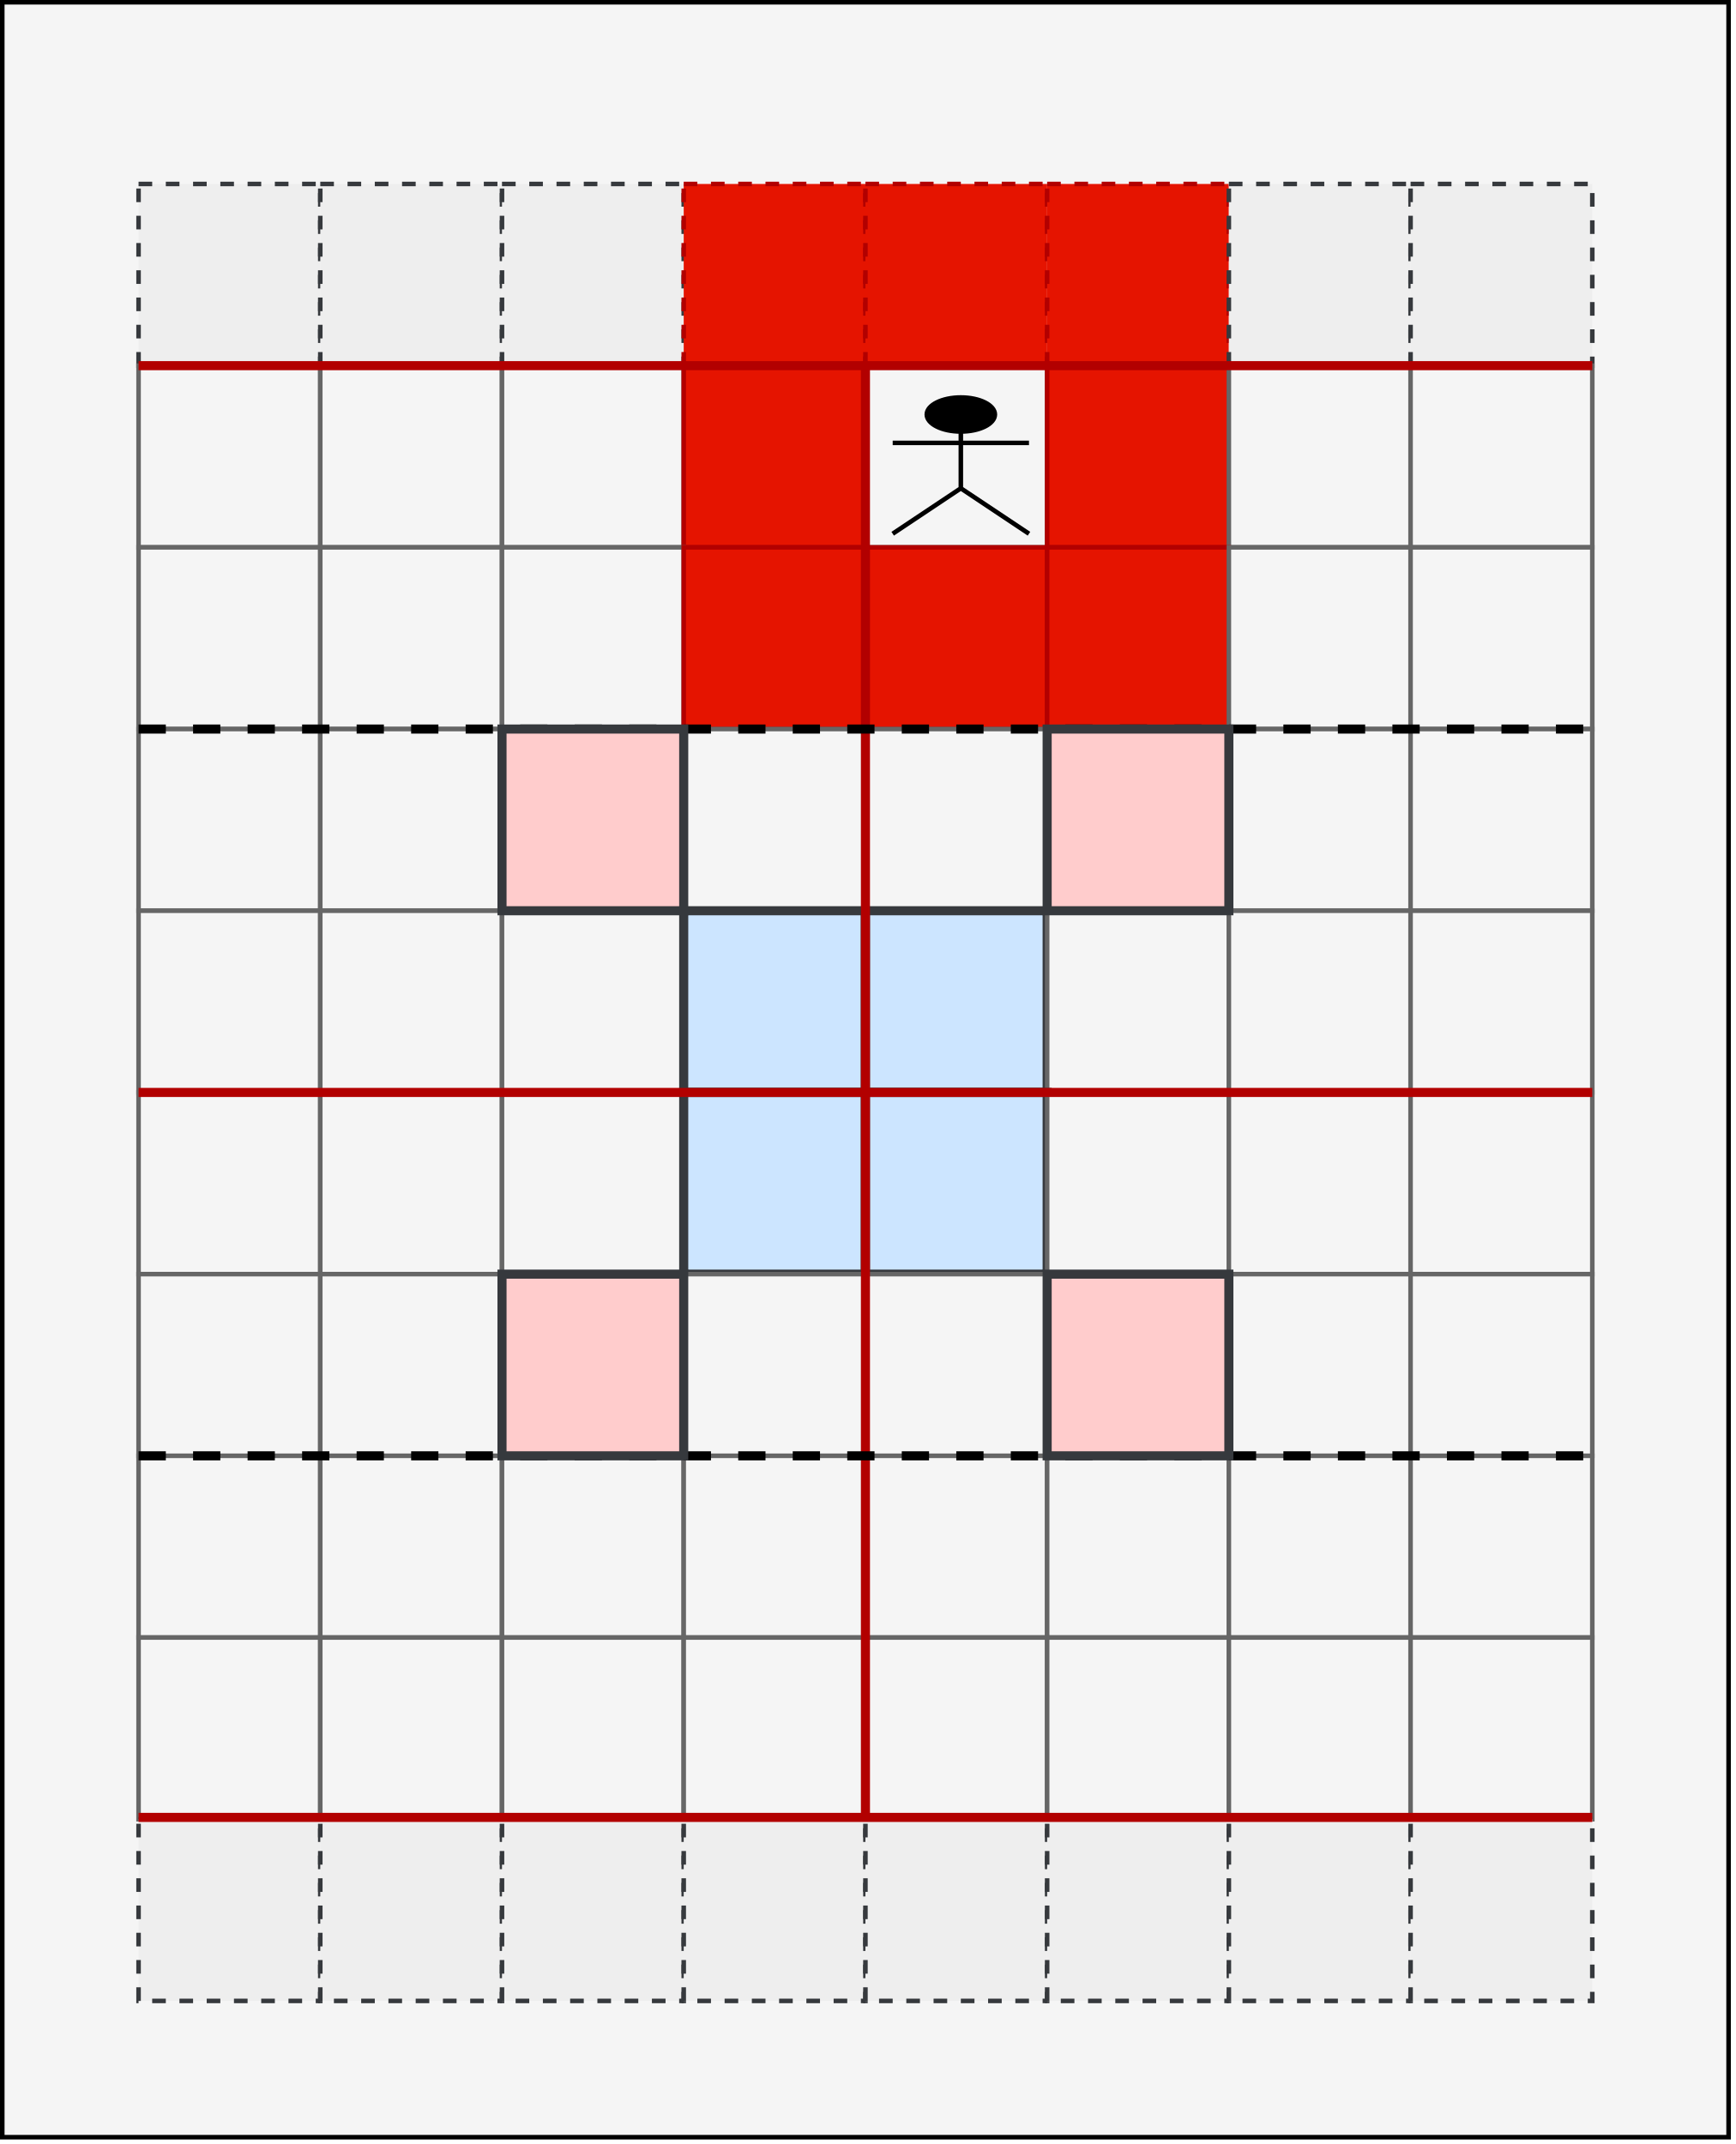
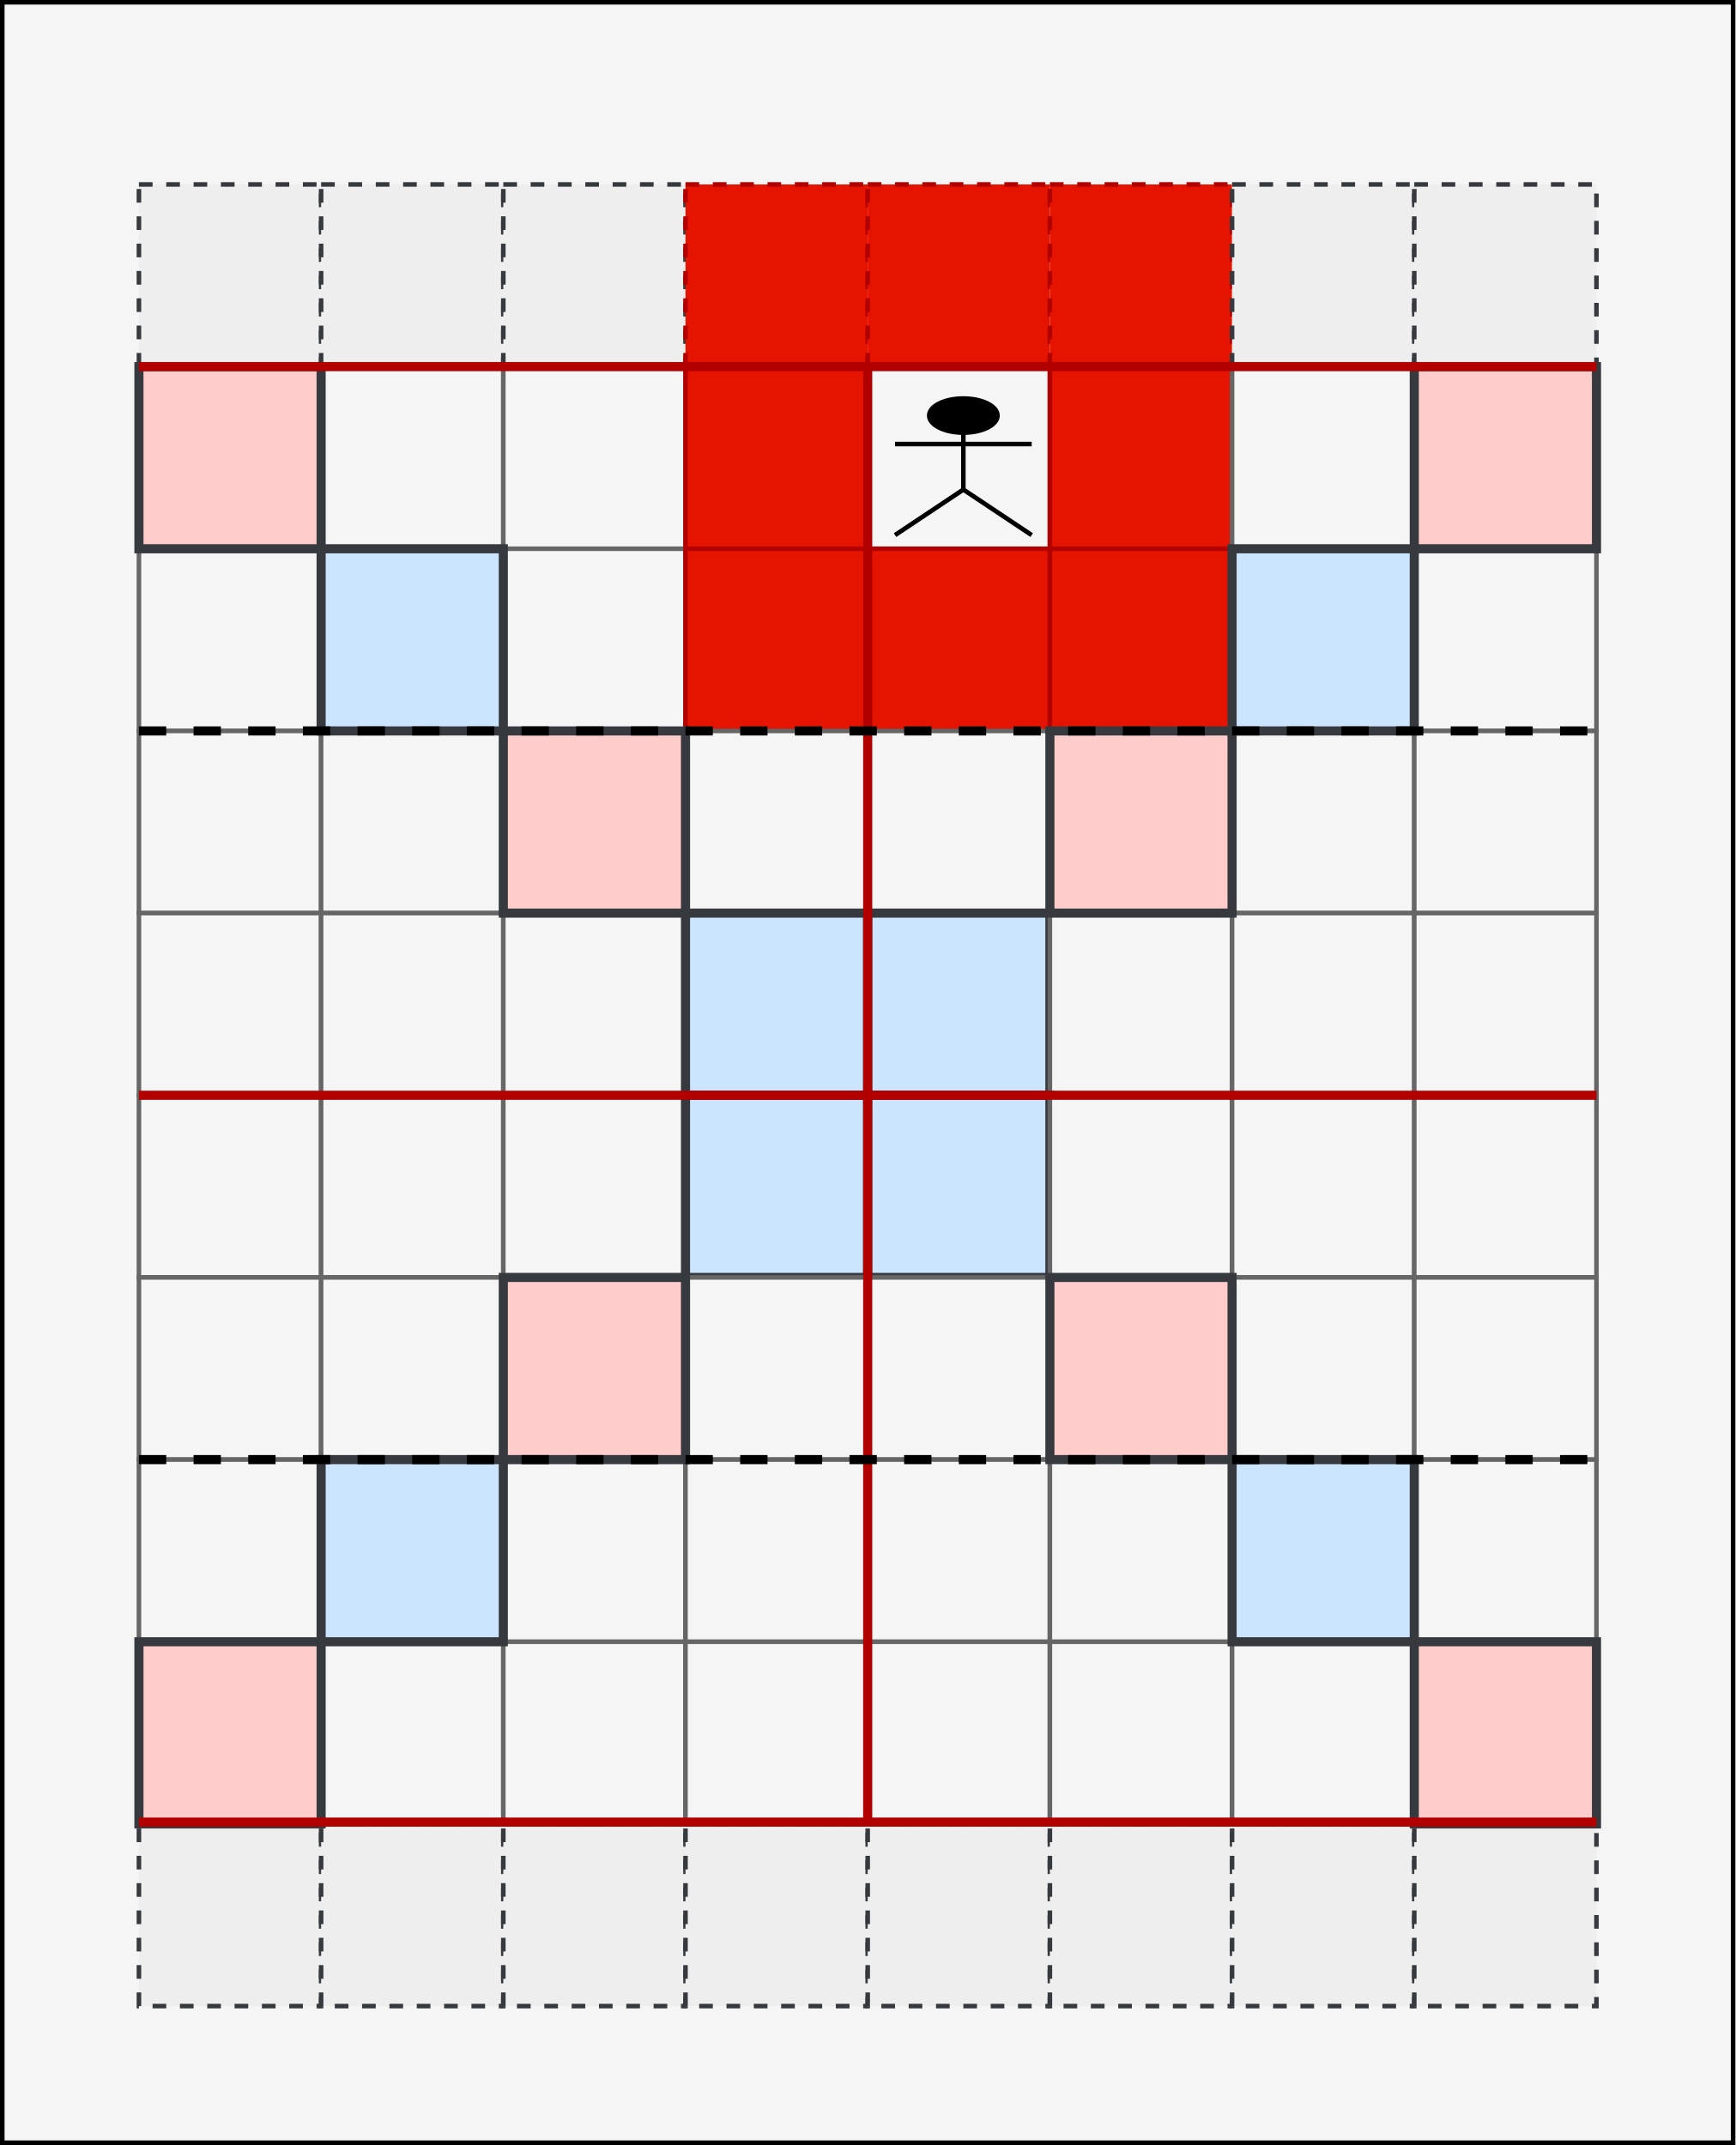
- <svg xmlns="http://www.w3.org/2000/svg" host="65bd71144e" version="1.1" width="382px" height="472px" viewBox="-0.5 -0.5 382 472" content="&lt;mxfile&gt;&lt;diagram id=&quot;16tg7jSl-RMFK25j4bbR&quot; name=&quot;Page-1&quot;&gt;7Z1Nk5s4EIZ/ja9bxoA/juNJdveQVKVqDpscCcg2tRi5sBzb++tXgIRBbbKeBLXYnpCqFDSggYce6X1BI0385/3ljyI67D7yhGWT2TS5TPx3k9lssZrL/8vAVQVmizqwLdKkDnm3wEv6D1PBqYqe0oQdOwcKzjORHrrBmOc5i0UnFhUFP3cP2/Cs+1MP0ZaBwEscZTD6V5qIXR1dhtNb/E+Wbnf6J3tTtWcf6YNV4LiLEn5uhfz3E/+54FzUa/vLM8tKdppLfd7vPXubCytYLh46QV/Ztyg7qbtTVyau+nYLfsoTVp4xnfjr8y4V7OUQxeXes3y+MrYT+0xueXJ1k2bZM894UZ3rb8LyXxnnuWjF60XGj6Lgf7PWnmm1yD1Rlm5zGStqkmt1oawQ7NJ7u14DUSYf43smiqs8RJ+guavE81Zq+3x7jP5SxXatRxgsVDBSqbNtyr7RlSsKcB9szy5sVi33oPpzf+XLQtdJdNxVpXsDEQ27ROXzA0SDe0AH4Tmjx3PlkqdPjmfDzwnPwDLP0AuqqhLwXM9UJdrhadTBm2oZiPPCJefwzXD2PZec52+Hs9N2bUmuHvadtmsrcjwDl+2aroPGYxrm1WJJ0i4w0Vq2CI7RmrUAKlrLbsEtWiB0UdHaNg5aGPS1+P2CYQi0prZFRWvZQ7jNWiBnUdFi2QYnWQsULCpay07BcdY6bcYWlNECXYuK1rLvGpeubepeFLSWLdi4dC0qWv1NgyZaU9fiorX9wWZUuhYXrWU35lh8eS7RknZjpq7FRUvbjTltxiy7sXHpWly0pN0Y0LUhJlrSbgzoWlS0pN0YEF+oaEm7MSC+MNHqep4oWpcVgk/62xhQCKhoLbuxkSmEO90+7aG17MZGphBQ0ZJ2Y+DNFypay24sjll4/11B02Wm3qM72M8syS5UqJZ9mCuoQHChQiXtwMDbLlS0pB0Y0LKoaEk7MKBlMdHqQmiiNbVsgNnxMyDtwEwti4uWtAMztSwuWssObCxaFheqZe81Fi2LC5X0NzBTy+KiJf0NzNSyuGhJOzBTy+KiJe3AgJbF7OwZkHZgQMtiotWPlSZaILtQ0ZJ2YEB8oaIl7cCAQkBFS/obGFAIqGhJfwMzFUKI2W0uJO3GTIWAi5a0GzPfduGiJe3GTPGFi5a0GzPFFy5a0m7MfPOFinZO2o2ZuhYXLWk3ZupaXLSk3RjQtZidPeek3RjQtahoSbsxoGtR0ZJ2Y0DXoqIl7caArkVFS9qNAV2Lipa2G3PajJF2Y0DXYqLV9TyhsSiBmMXs7bmwPUSH+zHAcXla9l0jGAMclyfBMdVNrYrK0/aY6g7GRjYFKipP24MgOuDptD2yPUa6+7G7cXlaNlAjGLsbl+cDronlyVM5TZLcynnOuvzkTRbXz+2NLwp8tfHu0tm66q1LKj631r+01m+nlBv6jNfPDdDXH5wlYDon41HJu+enItZHadAiKrZMH1f3coUPtfXQwjsPTccKlkUi/da9kHtPUv2ETzyVl9g7c1E4M5KhvgF11i0fYEF9vdd0QfVNg4KqxGpu+8Fce8BGvrlcc5ZBZqu4XP0WrlrLj+VTYIrB7xc7YHbpebp+ZdcIs2tmVis/mk+goCEz6IF3B49l0LSdQd5/ZBBuy9ZpxOo3/a6SpHe091cnydJoxExpNGSSPPBCZBTVDEySO8L1/1ODNL0NfrpFMgsaMjkeeLvzKzmGT47G4v9scoCChkwO250BNrFcvmtd7fyJrMs/21ra7gbgCCoY7Qnzo9TSdgeAkWQqLlTbn/5Hkqm4v/4PvL467qJDuXraZ0+xKKGsyxtO4yj7EH1l2Sd+TEXKy7mlv3Ih+L51wJOadFpwAz4/iSzNJWU9pfgdJd9MXd0/qfUQSa0n12lU9ALw9+/w91/PX27e5iKvm8DbhO7++38B&lt;/diagram&gt;&lt;/mxfile&gt;">
+ <svg xmlns="http://www.w3.org/2000/svg" host="65bd71144e" version="1.1" width="381px" height="471px" viewBox="-0.5 -0.5 381 471" content="&lt;mxfile&gt;&lt;diagram id=&quot;16tg7jSl-RMFK25j4bbR&quot; name=&quot;Page-1&quot;&gt;7Z1Rk6I4EMc/ja9XAqLyOM7u7T7cVW3VPNzuIwtRqUNiYRz1Pv2BJAhp3GVW0qF6lqmaggYi+dEm/25imHjPu/OnPNxv/+YxSyfuND5PvA8T1w18v/hfGi6VYblwK8MmT+LK5NwML8l/TBqn0npMYnZoHSg4T0WybxsjnmUsEi1bmOf81D5szdP2p+7DDQOGlyhMofWfJBZbWQt/erN/Zslmqz7Zmco9u1AdLA2HbRjzU8PkfZx4zznnolrbnZ9ZWrJTXKrz/ryzt76wnGWi1wnqyl7D9ChrJ69MXFR1c37MYlaeMZ14q9M2EexlH0bl3lNxfwvbVuzSYsspVtdJmj7zlOfXc721X/6Vdp6Jhr1aCvtB5Pxf1tgzvS7FnjBNNllhyyuSK1g3Wd1Xlgt2bphkXT8xvmMivxSHqL2Ku3Q8J5Dbp9tt9JbStm3cwtlCGkPpOpu67BvdYkUCvgfbMQubXZcuqN7cC7yi0FUcHrbX0p2BiPptosX9A0RnXUAH4enS4xnY5OmR41nzs8JzZpin78yuTSXguXJlI9riqbXB6+syEOeFTc7+u+HsOTY5z98PZ6v92pJcO+xZ7dcCcjxnNvs1x7COfXvQML8uhiTYAhOtYUlrFy1QY6hoTatb1Xvd65bu92pDoNUFGCpaw0LXrtcCzYWKFkvbWvFaILNQ0RqWs5a91mo3ZljBWlYImtfWDQQGWpXCpIlWVwi4aE3nZ0elEHDRGta1lrsxxyZa0rpWVwi4aA2LL7ttrZ5DwEVLWnwBheBjol2QRhvYREta1wKFgIrWcJJ2XDkEVLSqnSeK1maD4JFOhQOFgIrWcMgwMoXQMRTJHFrDIcPIFAIqWtKpcJCeQUVrOBqLIuZ3B7T1Y9xqjxr06RqSXahQDcdhtqACwYUKlXQEBlIyqGhJR2BAy6KiJR2BAS2LiVYVQhOtrmVnmIORZqQjMF3L4qIlHYHpWhYXreEIbCxaFheq4dhrLFoWFyrpZ2C6lsVFS/oZmK5lcdGSjsB0LYuLlnQEBrQs5rC5GekIDGhZTLTqttJEC2QXKlrSERgQX6hoSUdgQCGgoiX9DAwoBFS0pJ+B6QrBxxw255MOGfSUDC5a0iGDrhBw0ZIOGXSFgIuWdMigp2dQ0c5J61pdIeCiJS2+9EDXxxw2NyctvoBCQEVLOhUOFAIqWtK6FigEVLSkdS1QCKhoaetam92YaowIzdkDEgeYI5AWpn/bbH+uRFyeLjmeQFuh8iQ496QuqFB5mp570sIccrqKQuVpeh4eCzyt9kem55K0P8chLk/DKn8Ecxzi8uwh7VkWP5XTyRdbGc9Ym19R7/zytbnxTYK/bnw4t7YuauuciK+N9W+N9dsp5YY64+1zqL5hjOKBH/NI1rYexC7CfMPUcWqgFYtbc+bDm9q4aX7HTVO2nKWhSF5Z6zK67qT8hC88Ka757gzvvqs5Q1UjedbNH2BB90ZUqIIqCqCgq2PV1e7na8se2ryfr02bvub8xNeMek7LSVR2ZyROcndCv7c6yWypOYne9AzpJKbzuuuoWH7YwJsZ3GxzwN3SdEbXElTwO13M1M3SdC53JJ6KC9V0Fncknor79e8h8g7bcF+uHnfpUyRKKKuydkkUpn+F31n6hR8SkfDyTTXfuRB81zjgSb7CRnANPj+KNMkKyuoFRR39cf0inPuvyBnCqdUsqHVfuAD8vQ7+3iD8DQ9eeOAHO4BgB+fekSDqzGrqs6lDRR2wEBhOn9uCCnLoqFDd9wEV9+tvemjNrwuFx6DanCo8GG/w9RBU8BoRVKjjDb4GhYr63DwYb/A16NcfdzBCD51KPxk8kuwd8IRl8IcfNJZ2gb1zefrT2h8XO2Rmr0ePPQrvgr7S75HPSB2nzt886iqgoCGdo4dG/u0cBloVZyDnAAUN6Rw9Qv1ROMd77Jd+/anSvVd5PexBxebt3eLV4bcXtHsf/wc=&lt;/diagram&gt;&lt;/mxfile&gt;">
  <defs />
  <g>
    <rect x="0" y="0" width="380" height="470" fill="#f5f5f5" stroke="#000000" pointer-events="all" />
    <rect x="30" y="40" width="40" height="40" fill="#eeeeee" stroke="#36393d" stroke-dasharray="3 3" pointer-events="all" />
    <rect x="70" y="40" width="40" height="40" fill="#eeeeee" stroke="#36393d" stroke-dasharray="3 3" pointer-events="all" />
    <rect x="110" y="40" width="40" height="40" fill="#eeeeee" stroke="#36393d" stroke-dasharray="3 3" pointer-events="all" />
    <rect x="150" y="40" width="40" height="40" fill="#e51400" stroke="#b20000" stroke-dasharray="3 3" pointer-events="all" />
    <rect x="190" y="40" width="40" height="40" fill="#e51400" stroke="#b20000" stroke-dasharray="3 3" pointer-events="all" />
    <rect x="230" y="40" width="40" height="40" fill="#e51400" stroke="#b20000" stroke-dasharray="3 3" pointer-events="all" />
    <rect x="270" y="40" width="40" height="40" fill="#eeeeee" stroke="#36393d" stroke-dasharray="3 3" pointer-events="all" />
    <rect x="310" y="40" width="40" height="40" fill="#eeeeee" stroke="#36393d" stroke-dasharray="3 3" pointer-events="all" />
-     <rect x="30" y="80" width="40" height="40" fill="#f5f5f5" stroke="#666666" pointer-events="all" />
    <rect x="70" y="80" width="40" height="40" fill="#f5f5f5" stroke="#666666" pointer-events="all" />
    <rect x="110" y="80" width="40" height="40" fill="#f5f5f5" stroke="#666666" pointer-events="all" />
    <rect x="150" y="80" width="40" height="40" fill="#e51400" stroke="#b20000" pointer-events="all" />
    <rect x="190" y="80" width="40" height="40" fill="#f5f5f5" stroke="#666666" pointer-events="all" />
    <rect x="230" y="80" width="40" height="40" fill="#e51400" stroke="#b20000" pointer-events="all" />
    <rect x="270" y="80" width="40" height="40" fill="#f5f5f5" stroke="#666666" pointer-events="all" />
-     <rect x="310" y="80" width="40" height="40" fill="#f5f5f5" stroke="#666666" pointer-events="all" />
    <rect x="30" y="120" width="40" height="40" fill="#f5f5f5" stroke="#666666" pointer-events="all" />
-     <rect x="70" y="120" width="40" height="40" fill="#f5f5f5" stroke="#666666" pointer-events="all" />
    <rect x="110" y="120" width="40" height="40" fill="#f5f5f5" stroke="#666666" pointer-events="all" />
    <rect x="150" y="120" width="40" height="40" fill="#e51400" stroke="#b20000" pointer-events="all" />
    <rect x="190" y="120" width="40" height="40" fill="#e51400" stroke="#b20000" pointer-events="all" />
    <rect x="230" y="120" width="40" height="40" fill="#e51400" stroke="#b20000" pointer-events="all" />
-     <rect x="270" y="120" width="40" height="40" fill="#f5f5f5" stroke="#666666" pointer-events="all" />
    <rect x="310" y="120" width="40" height="40" fill="#f5f5f5" stroke="#666666" pointer-events="all" />
    <rect x="30" y="160" width="40" height="40" fill="#f5f5f5" stroke="#666666" pointer-events="all" />
    <rect x="70" y="160" width="40" height="40" fill="#f5f5f5" stroke="#666666" pointer-events="all" />
    <rect x="150" y="160" width="40" height="40" fill="#f5f5f5" stroke="#666666" pointer-events="all" />
    <rect x="190" y="160" width="40" height="40" fill="#f5f5f5" stroke="#666666" pointer-events="all" />
    <rect x="270" y="160" width="40" height="40" fill="#f5f5f5" stroke="#666666" pointer-events="all" />
    <rect x="310" y="160" width="40" height="40" fill="#f5f5f5" stroke="#666666" pointer-events="all" />
    <rect x="30" y="200" width="40" height="40" fill="#f5f5f5" stroke="#666666" pointer-events="all" />
    <rect x="70" y="200" width="40" height="40" fill="#f5f5f5" stroke="#666666" pointer-events="all" />
    <rect x="110" y="200" width="40" height="40" fill="#f5f5f5" stroke="#666666" pointer-events="all" />
    <rect x="150" y="200" width="40" height="40" fill="#cce5ff" stroke="#36393d" stroke-width="2" pointer-events="all" />
    <rect x="190" y="200" width="40" height="40" fill="#cce5ff" stroke="#36393d" stroke-width="2" pointer-events="all" />
    <rect x="230" y="200" width="40" height="40" fill="#f5f5f5" stroke="#666666" pointer-events="all" />
    <rect x="270" y="200" width="40" height="40" fill="#f5f5f5" stroke="#666666" pointer-events="all" />
    <rect x="310" y="200" width="40" height="40" fill="#f5f5f5" stroke="#666666" pointer-events="all" />
    <rect x="30" y="240" width="40" height="40" fill="#f5f5f5" stroke="#666666" pointer-events="all" />
    <rect x="70" y="240" width="40" height="40" fill="#f5f5f5" stroke="#666666" pointer-events="all" />
    <rect x="110" y="240" width="40" height="40" fill="#f5f5f5" stroke="#666666" pointer-events="all" />
    <rect x="150" y="240" width="40" height="40" fill="#cce5ff" stroke="#36393d" stroke-width="2" pointer-events="all" />
    <rect x="190" y="240" width="40" height="40" fill="#cce5ff" stroke="#36393d" stroke-width="2" pointer-events="all" />
    <rect x="230" y="240" width="40" height="40" fill="#f5f5f5" stroke="#666666" pointer-events="all" />
    <rect x="270" y="240" width="40" height="40" fill="#f5f5f5" stroke="#666666" pointer-events="all" />
    <rect x="310" y="240" width="40" height="40" fill="#f5f5f5" stroke="#666666" pointer-events="all" />
    <rect x="30" y="280" width="40" height="40" fill="#f5f5f5" stroke="#666666" pointer-events="all" />
    <rect x="70" y="280" width="40" height="40" fill="#f5f5f5" stroke="#666666" pointer-events="all" />
    <rect x="150" y="280" width="40" height="40" fill="#f5f5f5" stroke="#666666" pointer-events="all" />
    <rect x="190" y="280" width="40" height="40" fill="#f5f5f5" stroke="#666666" pointer-events="all" />
    <rect x="270" y="280" width="40" height="40" fill="#f5f5f5" stroke="#666666" pointer-events="all" />
    <rect x="310" y="280" width="40" height="40" fill="#f5f5f5" stroke="#666666" pointer-events="all" />
    <rect x="30" y="320" width="40" height="40" fill="#f5f5f5" stroke="#666666" pointer-events="all" />
-     <rect x="70" y="320" width="40" height="40" fill="#f5f5f5" stroke="#666666" pointer-events="all" />
    <rect x="110" y="320" width="40" height="40" fill="#f5f5f5" stroke="#666666" pointer-events="all" />
    <rect x="150" y="320" width="40" height="40" fill="#f5f5f5" stroke="#666666" pointer-events="all" />
    <rect x="190" y="320" width="40" height="40" fill="#f5f5f5" stroke="#666666" pointer-events="all" />
    <rect x="230" y="320" width="40" height="40" fill="#f5f5f5" stroke="#666666" pointer-events="all" />
-     <rect x="270" y="320" width="40" height="40" fill="#f5f5f5" stroke="#666666" pointer-events="all" />
    <rect x="310" y="320" width="40" height="40" fill="#f5f5f5" stroke="#666666" pointer-events="all" />
-     <rect x="30" y="360" width="40" height="40" fill="#f5f5f5" stroke="#666666" pointer-events="all" />
    <rect x="70" y="360" width="40" height="40" fill="#f5f5f5" stroke="#666666" pointer-events="all" />
    <rect x="110" y="360" width="40" height="40" fill="#f5f5f5" stroke="#666666" pointer-events="all" />
    <rect x="150" y="360" width="40" height="40" fill="#f5f5f5" stroke="#666666" pointer-events="all" />
    <rect x="190" y="360" width="40" height="40" fill="#f5f5f5" stroke="#666666" pointer-events="all" />
    <rect x="230" y="360" width="40" height="40" fill="#f5f5f5" stroke="#666666" pointer-events="all" />
    <rect x="270" y="360" width="40" height="40" fill="#f5f5f5" stroke="#666666" pointer-events="all" />
-     <rect x="310" y="360" width="40" height="40" fill="#f5f5f5" stroke="#666666" pointer-events="all" />
    <rect x="30" y="400" width="40" height="40" fill="#eeeeee" stroke="#36393d" stroke-dasharray="3 3" pointer-events="all" />
    <rect x="70" y="400" width="40" height="40" fill="#eeeeee" stroke="#36393d" stroke-dasharray="3 3" pointer-events="all" />
    <rect x="110" y="400" width="40" height="40" fill="#eeeeee" stroke="#36393d" stroke-dasharray="3 3" pointer-events="all" />
    <rect x="150" y="400" width="40" height="40" fill="#eeeeee" stroke="#36393d" stroke-dasharray="3 3" pointer-events="all" />
    <rect x="190" y="400" width="40" height="40" fill="#eeeeee" stroke="#36393d" stroke-dasharray="3 3" pointer-events="all" />
    <rect x="230" y="400" width="40" height="40" fill="#eeeeee" stroke="#36393d" stroke-dasharray="3 3" pointer-events="all" />
    <rect x="270" y="400" width="40" height="40" fill="#eeeeee" stroke="#36393d" stroke-dasharray="3 3" pointer-events="all" />
    <rect x="310" y="400" width="40" height="40" fill="#eeeeee" stroke="#36393d" stroke-dasharray="3 3" pointer-events="all" />
    <path d="M 30 240 L 350 240" fill="none" stroke="#b20000" stroke-width="2" stroke-miterlimit="10" pointer-events="stroke" />
-     <path d="M 30 399.6 L 350 399.6" fill="none" stroke="#b20000" stroke-width="2" stroke-miterlimit="10" pointer-events="stroke" />
-     <path d="M 30 80 L 350 80" fill="none" stroke="#b20000" stroke-width="2" stroke-miterlimit="10" pointer-events="stroke" />
    <path d="M 190 80 L 190 400" fill="none" stroke="#b20000" stroke-width="2" stroke-miterlimit="10" pointer-events="stroke" />
-     <path d="M 30 320 L 350 320" fill="none" stroke="rgb(0, 0, 0)" stroke-width="2" stroke-miterlimit="10" stroke-dasharray="6 6" pointer-events="stroke" />
-     <path d="M 30 160 L 350 160" fill="none" stroke="rgb(0, 0, 0)" stroke-width="2" stroke-miterlimit="10" stroke-dasharray="6 6" pointer-events="stroke" />
    <rect x="230" y="280" width="40" height="40" fill="#ffcccc" stroke="#36393d" stroke-width="2" pointer-events="all" />
    <rect x="110" y="160" width="40" height="40" fill="#ffcccc" stroke="#36393d" stroke-width="2" pointer-events="all" />
    <rect x="230" y="160" width="40" height="40" fill="#ffcccc" stroke="#36393d" stroke-width="2" pointer-events="all" />
    <rect x="110" y="280" width="40" height="40" fill="#ffcccc" stroke="#36393d" stroke-width="2" pointer-events="all" />
    <ellipse cx="211" cy="90.75" rx="7.5" ry="3.75" fill="#000000" stroke="#000000" pointer-events="all" />
    <path d="M 211 94.5 L 211 107 M 211 97 L 196 97 M 211 97 L 226 97 M 211 107 L 196 117 M 211 107 L 226 117" fill="none" stroke="#000000" stroke-miterlimit="10" pointer-events="all" />
+     <rect x="270" y="120" width="40" height="40" fill="#cce5ff" stroke="#36393d" stroke-width="2" pointer-events="all" />
+     <rect x="270" y="320" width="40" height="40" fill="#cce5ff" stroke="#36393d" stroke-width="2" pointer-events="all" />
+     <rect x="70" y="320" width="40" height="40" fill="#cce5ff" stroke="#36393d" stroke-width="2" pointer-events="all" />
+     <rect x="70" y="120" width="40" height="40" fill="#cce5ff" stroke="#36393d" stroke-width="2" pointer-events="all" />
+     <rect x="30" y="80" width="40" height="40" fill="#ffcccc" stroke="#36393d" stroke-width="2" pointer-events="all" />
+     <rect x="310" y="80" width="40" height="40" fill="#ffcccc" stroke="#36393d" stroke-width="2" pointer-events="all" />
+     <rect x="310" y="360" width="40" height="40" fill="#ffcccc" stroke="#36393d" stroke-width="2" pointer-events="all" />
+     <rect x="30" y="360" width="40" height="40" fill="#ffcccc" stroke="#36393d" stroke-width="2" pointer-events="all" />
+     <path d="M 30 399.6 L 350 399.6" fill="none" stroke="#b20000" stroke-width="2" stroke-miterlimit="10" pointer-events="stroke" />
+     <path d="M 30 160 L 350 160" fill="none" stroke="rgb(0, 0, 0)" stroke-width="2" stroke-miterlimit="10" stroke-dasharray="6 6" pointer-events="stroke" />
+     <path d="M 30 320 L 350 320" fill="none" stroke="rgb(0, 0, 0)" stroke-width="2" stroke-miterlimit="10" stroke-dasharray="6 6" pointer-events="stroke" />
+     <path d="M 30 80 L 350 80" fill="none" stroke="#b20000" stroke-width="2" stroke-miterlimit="10" pointer-events="stroke" />
  </g>
</svg>
